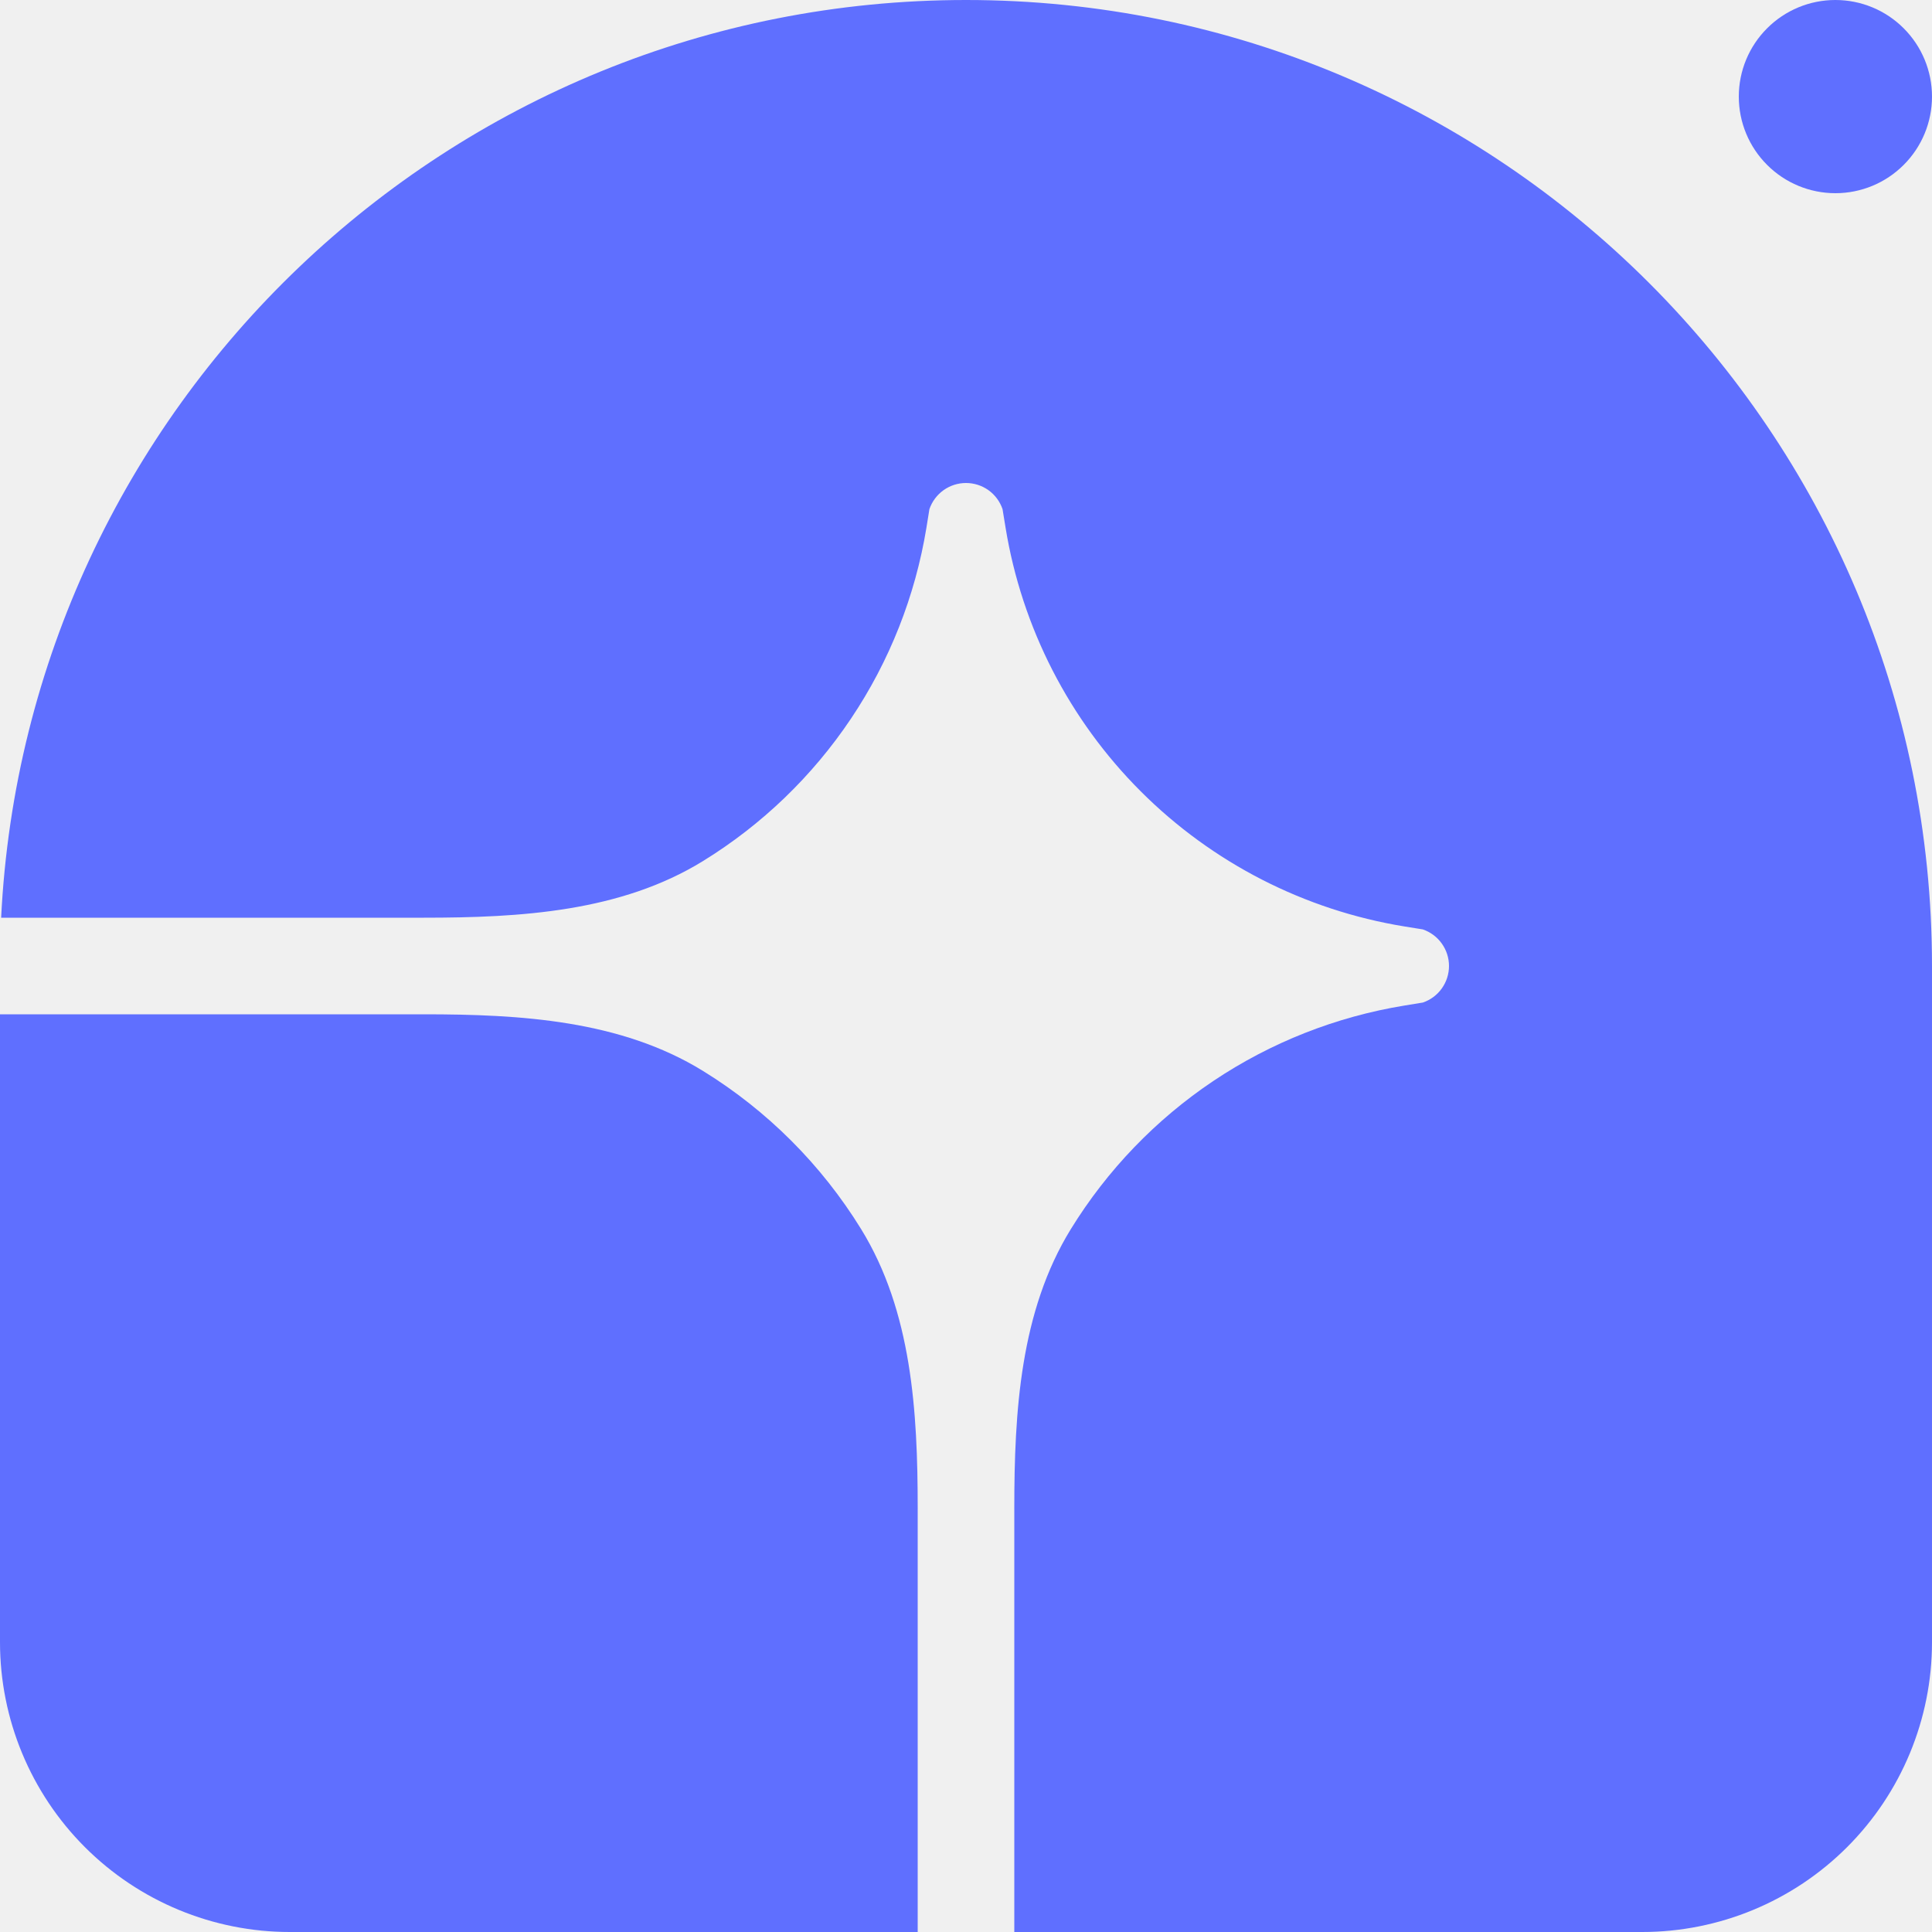
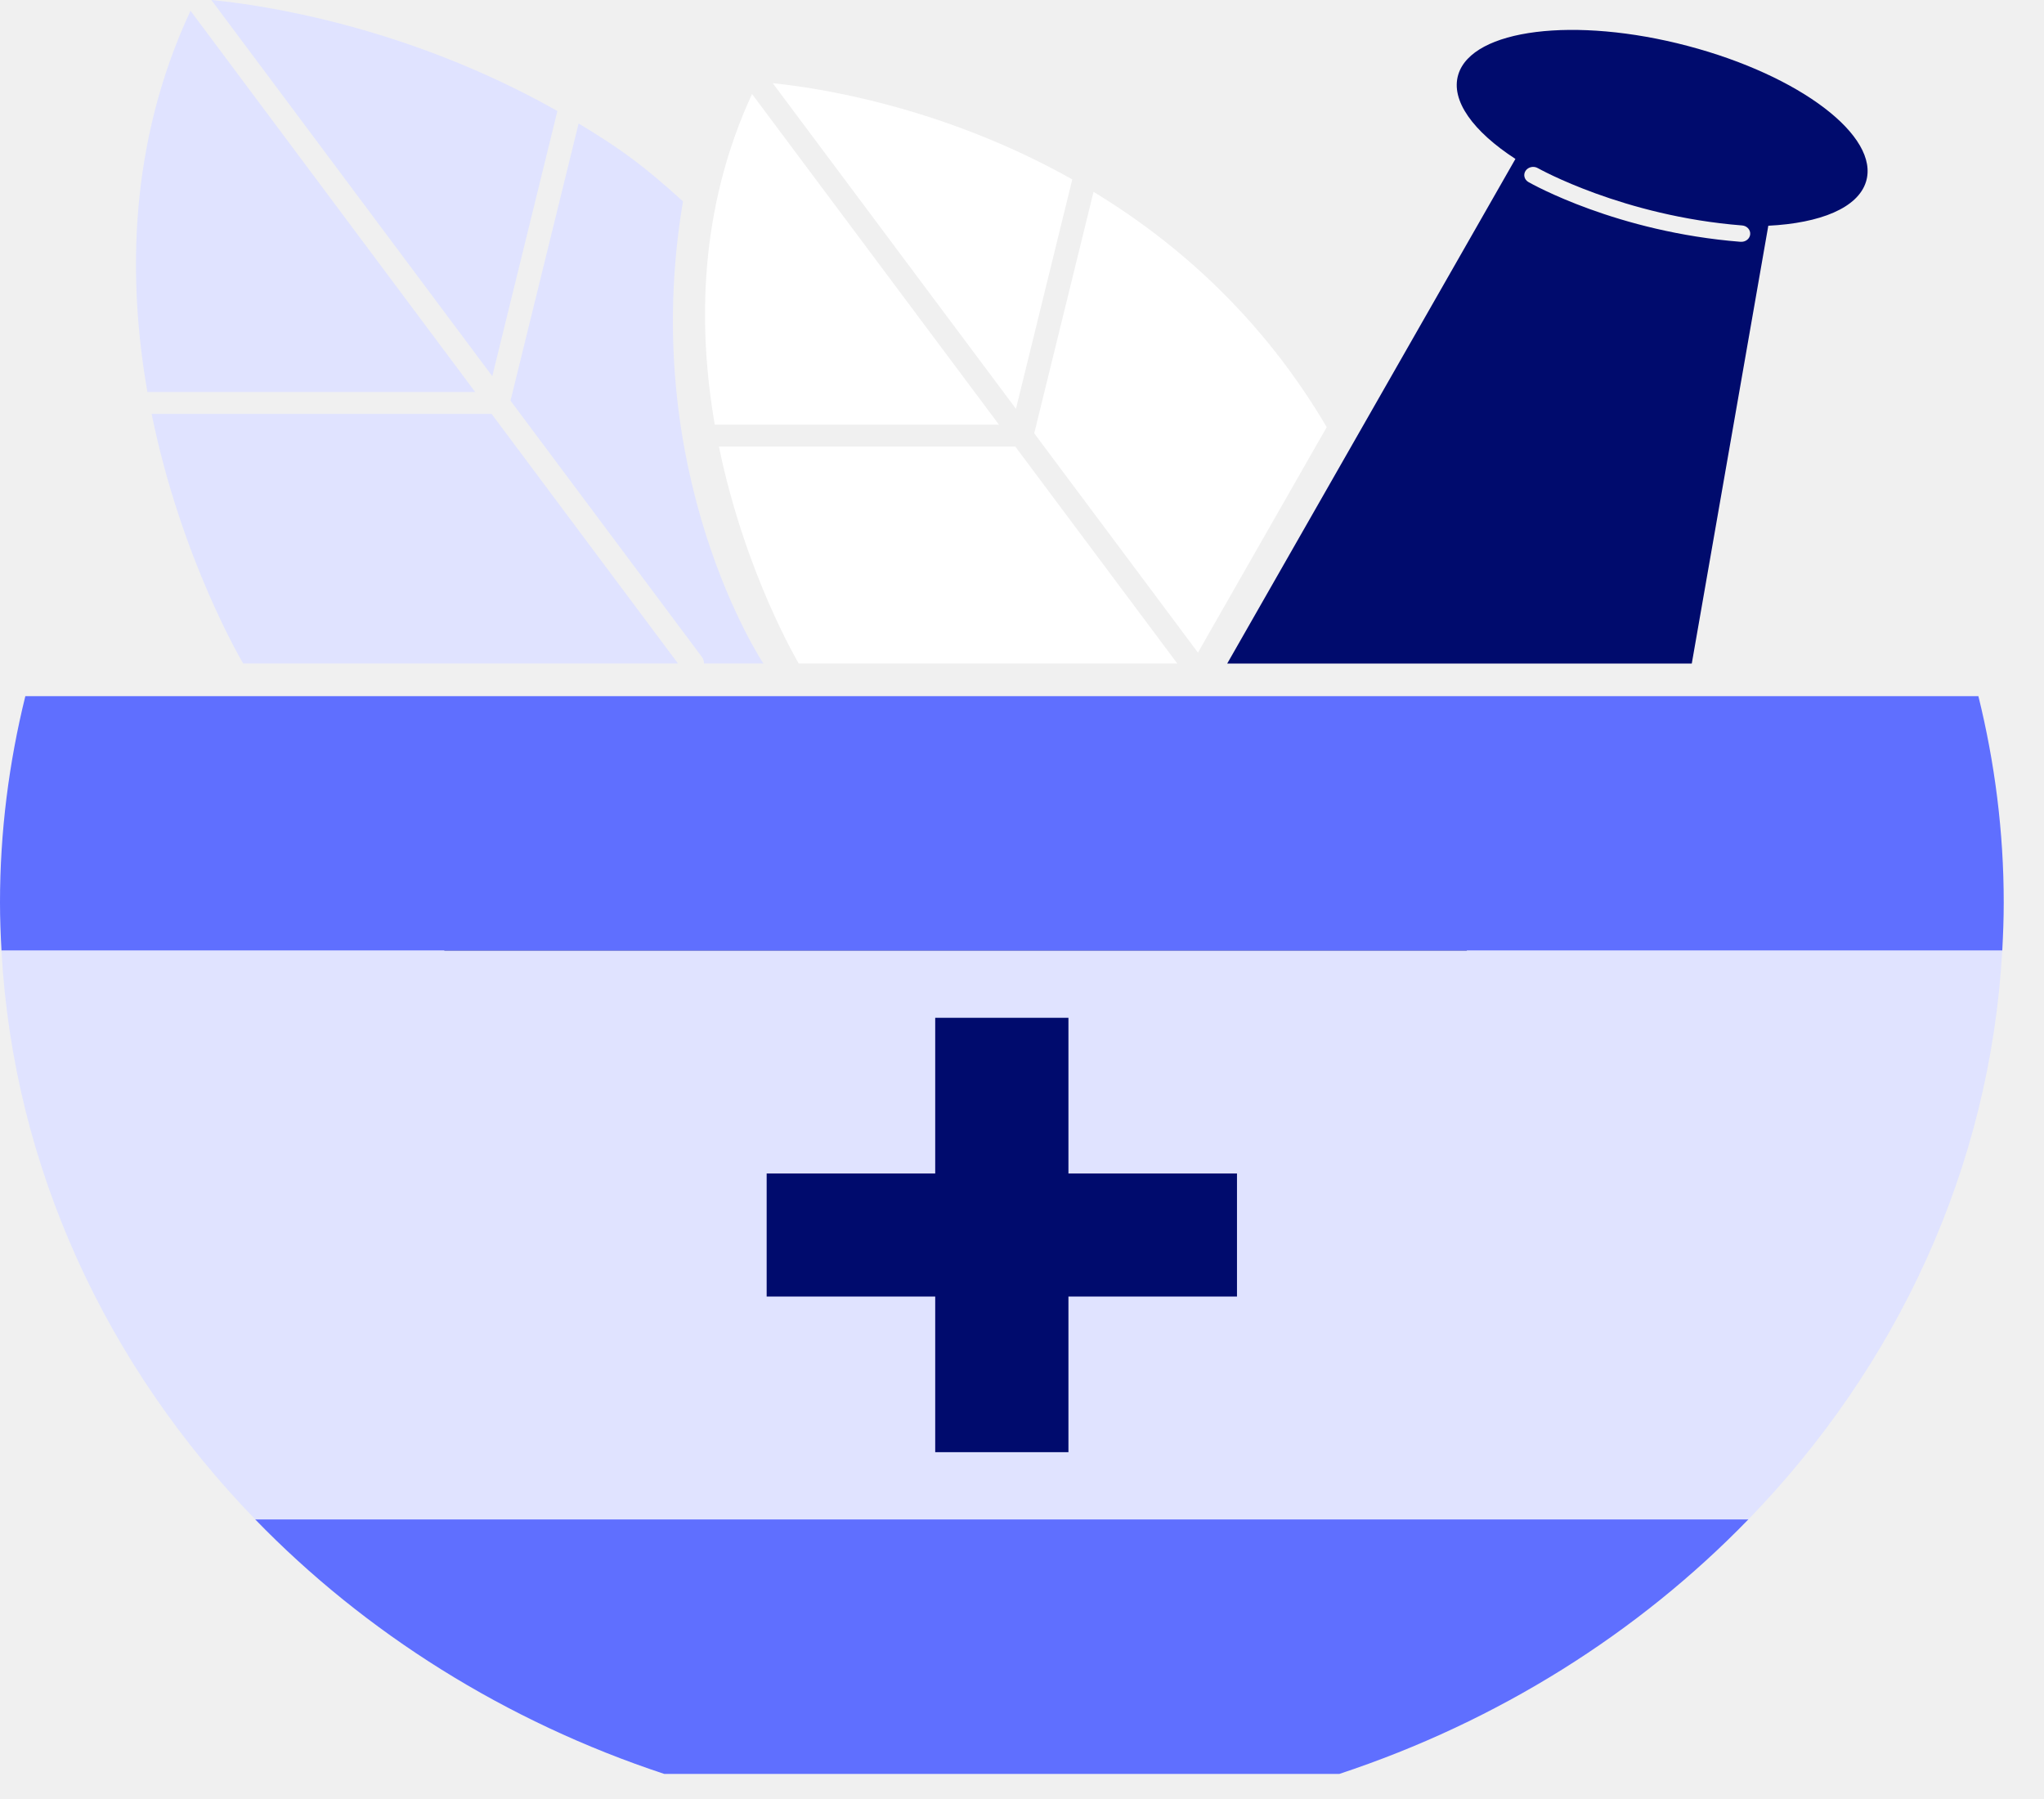
- <svg xmlns="http://www.w3.org/2000/svg" width="46" height="46" viewBox="0 0 46 46" fill="none">
-   <path d="M23 0C35.703 0 46 10.297 46 23V39.1C46 40.93 45.273 42.685 43.979 43.979C42.685 45.273 40.93 46 39.1 46H24.15V35.91C24.15 33.608 24.29 31.223 25.497 29.263C26.362 27.859 27.518 26.657 28.888 25.738C30.258 24.82 31.81 24.208 33.437 23.942L33.878 23.87C34.059 23.808 34.217 23.691 34.328 23.535C34.44 23.379 34.5 23.192 34.5 23C34.5 22.808 34.44 22.621 34.328 22.465C34.217 22.309 34.059 22.192 33.878 22.129L33.437 22.058C31.059 21.67 28.863 20.544 27.159 18.84C25.456 17.137 24.33 14.941 23.942 12.563L23.87 12.122C23.808 11.941 23.691 11.783 23.535 11.671C23.379 11.56 23.192 11.5 23 11.5C22.808 11.5 22.621 11.56 22.465 11.671C22.309 11.783 22.191 11.941 22.129 12.122L22.058 12.563C21.792 14.19 21.18 15.742 20.261 17.111C19.343 18.481 18.141 19.638 16.737 20.502C14.777 21.71 12.392 21.85 10.09 21.85H0.027C0.629 9.682 10.683 0 23 0Z" fill="#5F6FFF" />
-   <path d="M0 24.15H10.09C12.392 24.15 14.777 24.29 16.737 25.498C18.269 26.442 19.558 27.731 20.502 29.263C21.71 31.223 21.85 33.608 21.85 35.91V46H6.9C5.07 46 3.315 45.273 2.021 43.979C0.727 42.685 0 40.93 0 39.1L0 24.15ZM46 2.3C46 2.91 45.758 3.495 45.326 3.926C44.895 4.358 44.31 4.6 43.7 4.6C43.09 4.6 42.505 4.358 42.074 3.926C41.642 3.495 41.4 2.91 41.4 2.3C41.4 1.69 41.642 1.105 42.074 0.674C42.505 0.242 43.09 0 43.7 0C44.31 0 44.895 0.242 45.326 0.674C45.758 1.105 46 1.69 46 2.3Z" fill="#5F6FFF" />
+ <svg xmlns="http://www.w3.org/2000/svg" width="50" height="44" viewBox="0 0 50 44" fill="none">
+   <g clip-path="url(#clip0_1301_824)">
+     <path d="M35.883 23.199H10.869V37.159H35.883V23.199Z" fill="#000B6D" />
+   </g>
+   <path d="M48.979 23.251C49 22.861 49.015 22.47 49.015 22.075C49.015 20.339 48.796 18.651 48.395 17.026H0.62C0.219 18.651 0 20.339 0 22.075C0 22.47 0.015 22.861 0.037 23.251H48.979Z" fill="#5F6FFF" />
+   <path d="M6.242 37.161C8.938 39.941 12.365 42.103 16.247 43.386H32.764C36.645 42.103 40.073 39.941 42.769 37.161H6.242Z" fill="#5F6FFF" />
+   <path d="M18.904 2.036C19.945 2.139 23.023 2.585 26.23 4.388L24.852 9.999L18.904 2.036ZM25.299 10.598L29.304 15.961L32.454 10.447C30.878 7.769 28.809 5.942 26.75 4.692L25.299 10.598ZM24.836 10.922H17.586C18.226 14.032 19.539 16.228 19.539 16.228H28.799L24.836 10.922ZM24.436 10.386L18.396 2.299C17.096 5.111 17.068 7.983 17.485 10.386H24.436Z" fill="white" />
+   <path d="M41.28 1.122C38.526 0.397 36.016 0.71 35.673 1.821C35.477 2.457 36.039 3.217 37.07 3.887L30.02 16.229H41.384L43.256 5.521C44.527 5.458 45.449 5.085 45.646 4.444C45.989 3.334 44.034 1.846 41.28 1.122ZM42.597 5.914C42.59 5.914 42.584 5.914 42.578 5.914C39.56 5.676 37.477 4.503 37.389 4.453C37.287 4.395 37.256 4.271 37.319 4.177C37.382 4.083 37.516 4.053 37.618 4.112C37.638 4.123 39.706 5.285 42.615 5.514C42.734 5.523 42.823 5.621 42.813 5.731C42.803 5.836 42.709 5.914 42.597 5.914Z" fill="#000B6D" />
+   <path d="M6.243 37.161H42.77C46.388 33.43 48.682 28.585 48.978 23.25H0.035C0.331 28.585 2.625 33.43 6.243 37.161ZM22.877 28.701V24.894H26.136V28.701H30.259V31.71H26.136V35.517H22.877V31.71H18.754V28.701H22.877Z" fill="#E0E3FF" />
+   <path d="M13.635 2.715C9.898 0.603 6.307 0.108 5.17 0L12.042 9.201L13.635 2.715Z" fill="#E0E3FF" />
+   <path d="M4.66 0.263C3.148 3.505 3.12 6.822 3.606 9.588H11.624L4.66 0.263Z" fill="#E0E3FF" />
+   <path d="M16.707 4.925C15.728 4.036 15.174 3.636 14.154 3.02L12.488 9.8L17.175 16.076C17.21 16.123 17.221 16.176 17.221 16.228H18.674C18.674 16.228 15.581 11.599 16.707 4.925Z" fill="#E0E3FF" />
+   <path d="M3.709 10.123C4.437 13.699 5.949 16.228 5.949 16.228H16.585L12.025 10.123H3.709Z" fill="#E0E3FF" />
+   <defs>
+     <clipPath id="clip0_1301_824">
+       <rect width="25.013" height="13.96" fill="white" transform="translate(10.8691 23.1992)" />
+     </clipPath>
+   </defs>
</svg>
